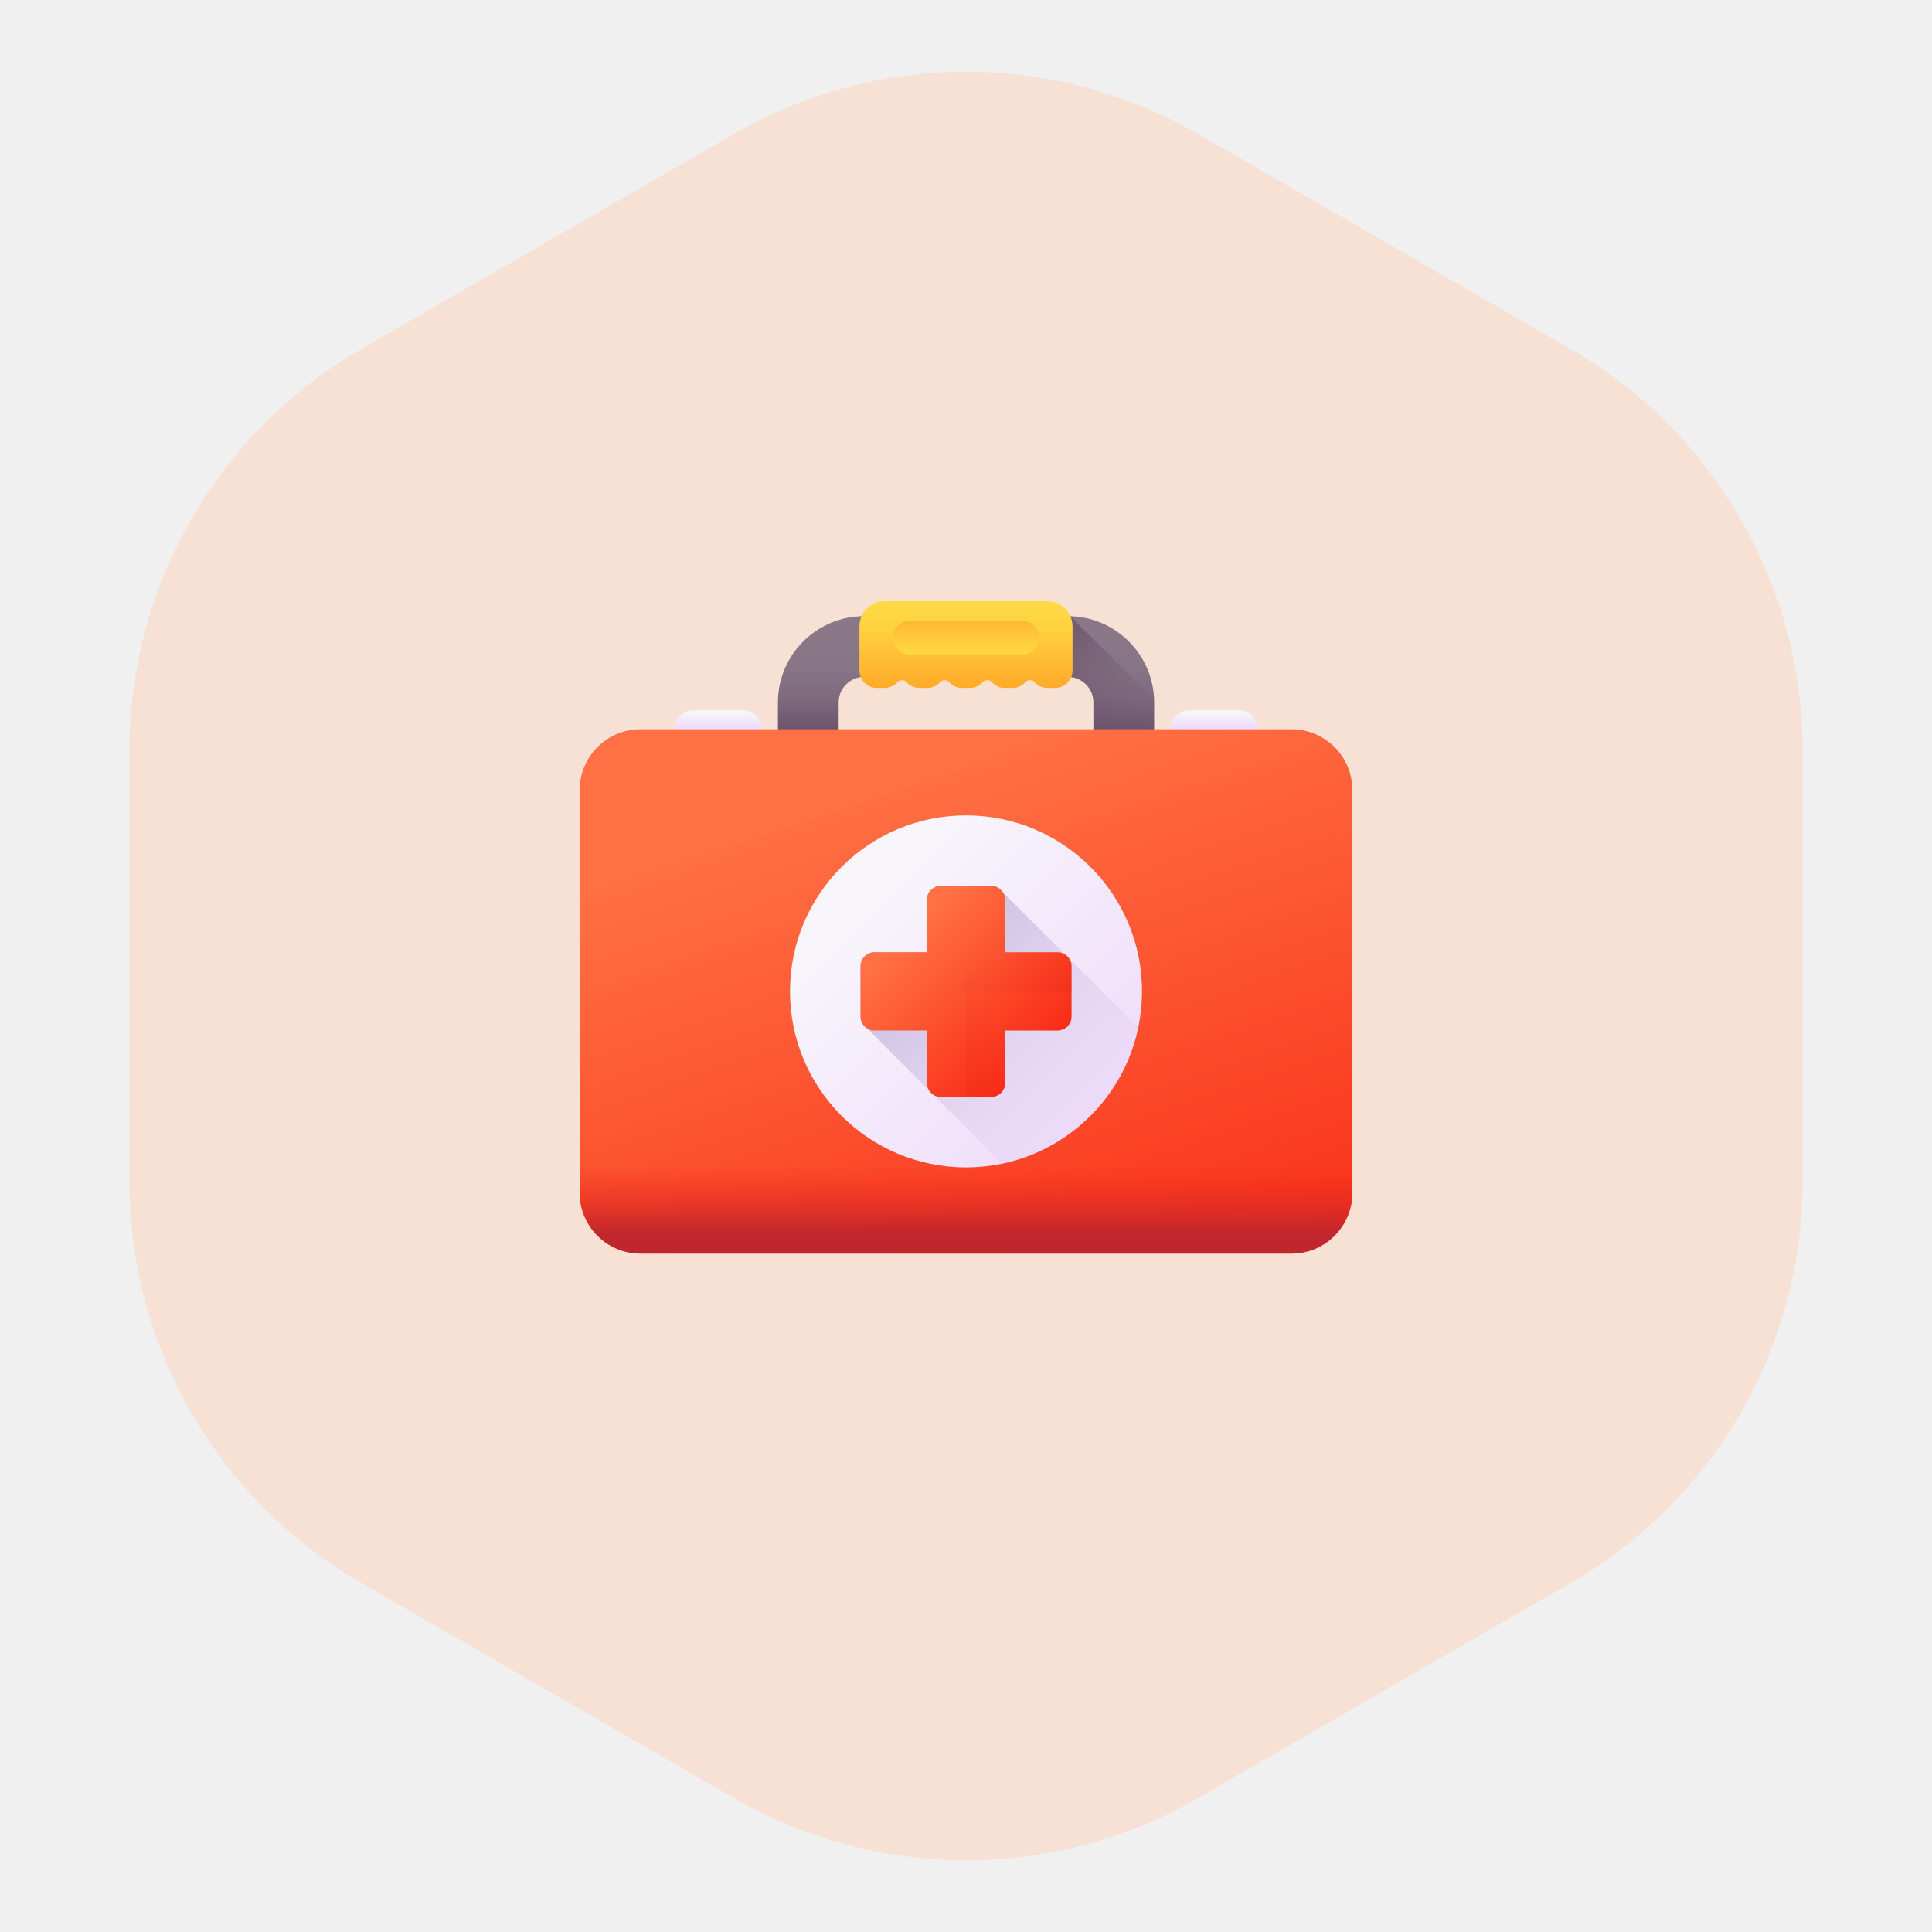
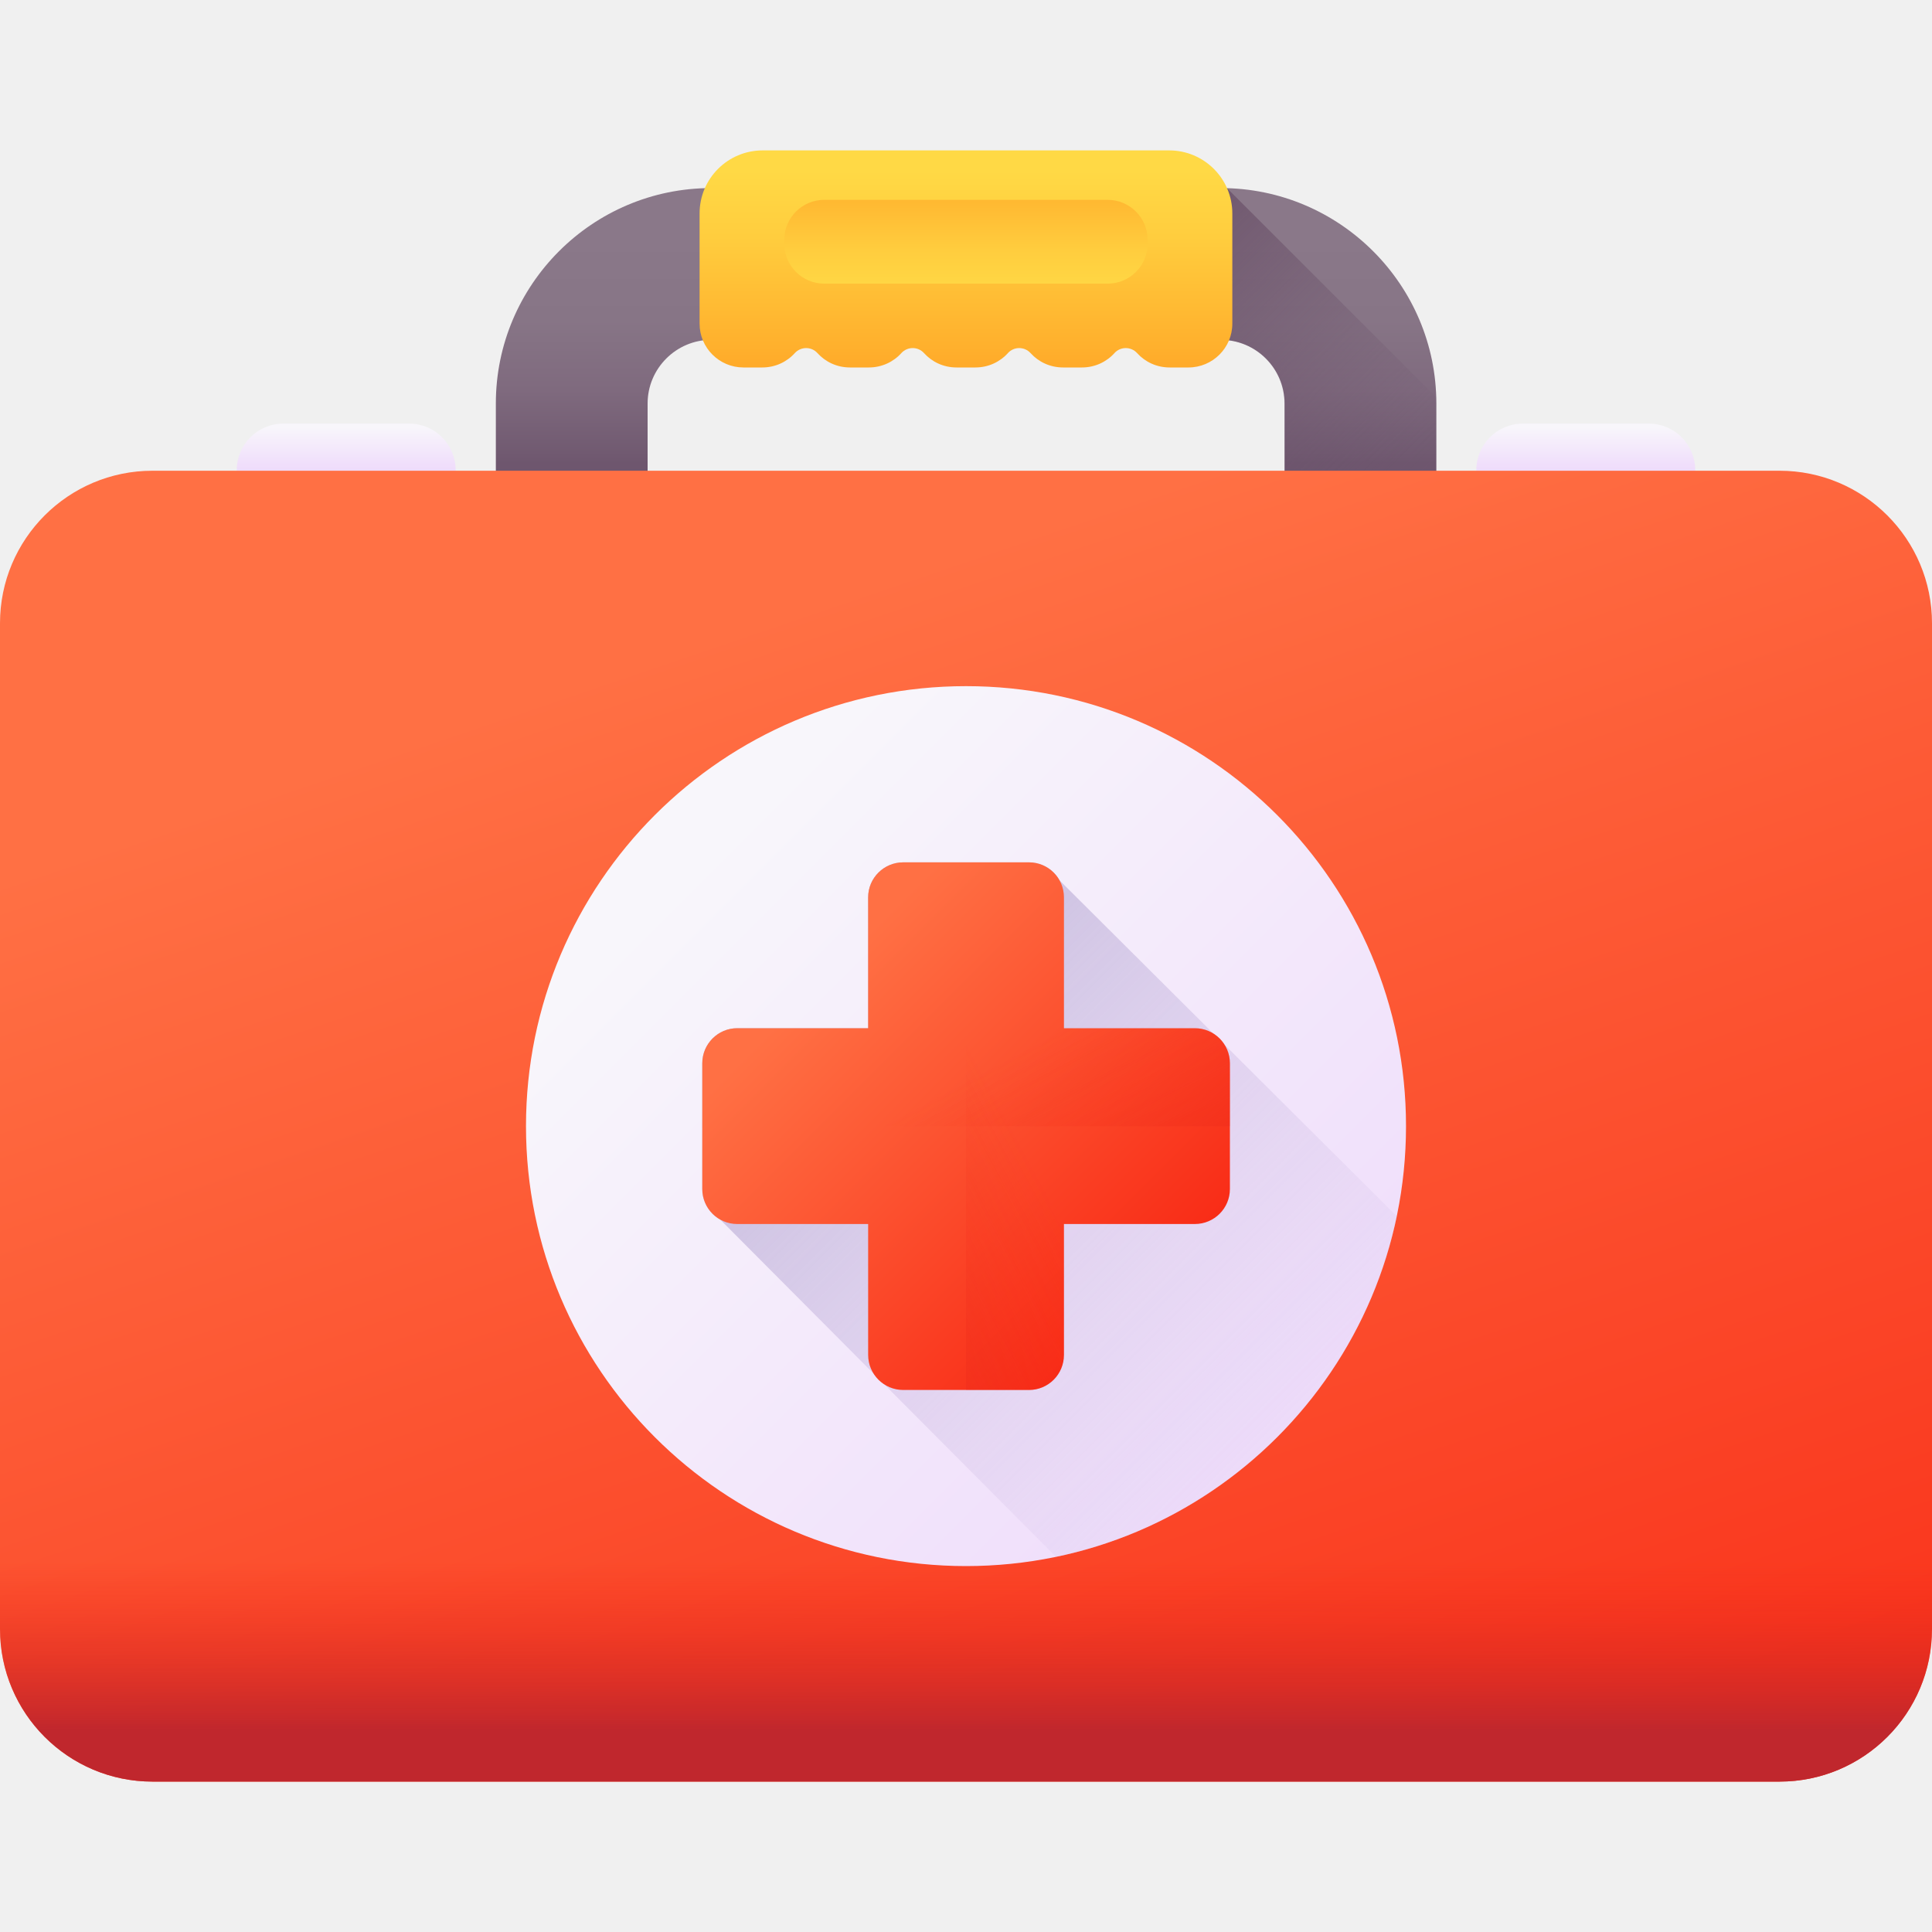
- <svg xmlns="http://www.w3.org/2000/svg" width="50" height="50" viewBox="0 0 50 50" fill="none">
-   <path opacity="0.5" d="M19 3.464C22.713 1.321 27.287 1.321 31 3.464L40.651 9.036C44.363 11.18 46.651 15.141 46.651 19.428V30.572C46.651 34.859 44.363 38.821 40.651 40.964L31 46.536C27.287 48.679 22.713 48.679 19 46.536L9.349 40.964C5.637 38.821 3.349 34.859 3.349 30.572V19.428C3.349 15.141 5.637 11.18 9.349 9.036L19 3.464Z" fill="#FDD1B7" />
-   <g clip-path="url(#clip0_923_189)">
-     <path d="M19.718 19.011H17.451V18.868C17.451 18.601 17.667 18.385 17.934 18.385H19.235C19.501 18.385 19.718 18.601 19.718 18.868V19.011Z" fill="url(#paint0_linear_923_189)" />
-     <path d="M32.55 19.011H30.283V18.868C30.283 18.601 30.499 18.385 30.766 18.385H32.067C32.333 18.385 32.55 18.601 32.55 18.868V19.011Z" fill="url(#paint1_linear_923_189)" />
-     <path d="M29.869 19.792H28.298V18.177C28.298 17.814 28.002 17.518 27.639 17.518H22.363C22 17.518 21.704 17.814 21.704 18.177V19.792H20.133V18.177C20.133 16.947 21.133 15.947 22.363 15.947H27.639C28.869 15.947 29.869 16.948 29.869 18.177V19.792Z" fill="url(#paint2_linear_923_189)" />
-     <path d="M29.867 19.792V18.177C29.867 18.155 29.866 18.133 29.866 18.111L27.703 15.949C27.681 15.948 27.659 15.947 27.637 15.947H27.195V17.518H27.637C28.001 17.518 28.296 17.814 28.296 18.177V19.792H29.867V19.792Z" fill="url(#paint3_linear_923_189)" />
-     <path d="M27.104 15.557C27.465 15.557 27.757 15.85 27.757 16.21V17.35C27.757 17.601 27.553 17.804 27.303 17.804H27.108C26.974 17.804 26.854 17.747 26.771 17.655C26.708 17.586 26.599 17.586 26.537 17.655C26.454 17.747 26.334 17.804 26.2 17.804H26.005C25.871 17.804 25.751 17.747 25.668 17.655C25.605 17.586 25.496 17.586 25.434 17.655C25.351 17.747 25.231 17.804 25.097 17.804H24.902C24.768 17.804 24.648 17.747 24.565 17.655C24.503 17.586 24.394 17.586 24.331 17.655C24.248 17.747 24.128 17.804 23.994 17.804H23.799C23.665 17.804 23.545 17.747 23.462 17.655C23.4 17.586 23.291 17.586 23.228 17.655C23.145 17.747 23.025 17.804 22.891 17.804H22.696C22.446 17.804 22.242 17.601 22.242 17.35V16.21C22.242 15.85 22.534 15.557 22.895 15.557H27.104Z" fill="url(#paint4_linear_923_189)" />
-     <path d="M26.467 16.936H23.532C23.304 16.936 23.119 16.752 23.119 16.523V16.482C23.119 16.254 23.304 16.069 23.532 16.069H26.467C26.695 16.069 26.88 16.254 26.88 16.482V16.523C26.88 16.752 26.695 16.936 26.467 16.936Z" fill="url(#paint5_linear_923_189)" />
-     <path d="M33.421 32.443H16.579C15.707 32.443 15 31.736 15 30.863V20.452C15 19.58 15.707 18.873 16.579 18.873H33.421C34.293 18.873 35 19.58 35 20.452V30.863C35 31.736 34.293 32.443 33.421 32.443Z" fill="url(#paint6_linear_923_189)" />
-     <path d="M15 27.832V30.863C15 31.736 15.707 32.443 16.579 32.443H33.421C34.293 32.443 35 31.736 35 30.863V27.832H15Z" fill="url(#paint7_linear_923_189)" />
-     <path d="M25 30.212C27.515 30.212 29.555 28.173 29.555 25.658C29.555 23.142 27.515 21.103 25 21.103C22.485 21.103 20.445 23.142 20.445 25.658C20.445 28.173 22.485 30.212 25 30.212Z" fill="url(#paint8_linear_923_189)" />
-     <path d="M29.46 26.59L25.97 23.115C25.908 23.003 25.789 22.927 25.651 22.927H24.35C24.15 22.927 23.987 23.089 23.987 23.289V24.644H22.632C22.432 24.644 22.27 24.807 22.27 25.007V26.308C22.27 26.446 22.346 26.565 22.458 26.627L25.932 30.117C27.7 29.75 29.092 28.358 29.46 26.59Z" fill="url(#paint9_linear_923_189)" />
-     <path d="M27.369 26.671H26.014V28.026C26.014 28.227 25.852 28.389 25.651 28.389H24.35C24.15 28.389 23.987 28.227 23.987 28.026V26.671H22.632C22.432 26.671 22.27 26.509 22.27 26.308V25.007C22.27 24.807 22.432 24.644 22.632 24.644H23.987V23.289C23.987 23.089 24.15 22.927 24.35 22.927H25.651C25.852 22.927 26.014 23.089 26.014 23.289V24.644H27.369C27.57 24.644 27.732 24.807 27.732 25.007V26.308C27.732 26.509 27.57 26.671 27.369 26.671Z" fill="url(#paint10_linear_923_189)" />
-     <path d="M25.651 28.389H25V22.927H25.651C25.851 22.927 26.014 23.089 26.014 23.289V28.026C26.014 28.227 25.851 28.389 25.651 28.389Z" fill="url(#paint11_linear_923_189)" />
-     <path d="M27.732 25.007V25.658H22.27V25.007C22.27 24.807 22.432 24.644 22.632 24.644H27.369C27.57 24.644 27.732 24.807 27.732 25.007Z" fill="url(#paint12_linear_923_189)" />
+ <svg xmlns="http://www.w3.org/2000/svg" width="20" height="20" viewBox="0 0 20 20" fill="none">
+   <g clip-path="url(#clip0_534_52464)">
+     <path d="M4.717 5.011H2.451V4.868C2.451 4.601 2.667 4.385 2.934 4.385H4.235C4.501 4.385 4.717 4.601 4.717 4.868V5.011Z" fill="url(#paint0_linear_534_52464)" />
+     <path d="M17.549 5.011H15.283V4.868C15.283 4.601 15.499 4.385 15.766 4.385H17.067C17.333 4.385 17.549 4.601 17.549 4.868V5.011Z" fill="url(#paint1_linear_534_52464)" />
+     <path d="M14.869 5.792H13.298V4.177C13.298 3.814 13.002 3.518 12.639 3.518H7.363C7 3.518 6.704 3.814 6.704 4.177V5.792H5.133V4.177C5.133 2.947 6.133 1.947 7.363 1.947H12.639C13.868 1.947 14.869 2.947 14.869 4.177V5.792Z" fill="url(#paint2_linear_534_52464)" />
+     <path d="M14.867 5.792V4.177C14.867 4.155 14.866 4.133 14.866 4.111L12.703 1.949C12.681 1.948 12.659 1.947 12.637 1.947H12.195V3.518H12.637C13.001 3.518 13.296 3.814 13.296 4.177V5.792H14.867V5.792Z" fill="url(#paint3_linear_534_52464)" />
+     <path d="M12.104 1.557C12.464 1.557 12.757 1.849 12.757 2.21V3.35C12.757 3.601 12.553 3.804 12.303 3.804H12.108C11.974 3.804 11.854 3.747 11.771 3.655C11.708 3.586 11.599 3.586 11.537 3.655C11.454 3.747 11.334 3.804 11.2 3.804H11.005C10.871 3.804 10.751 3.747 10.668 3.655C10.605 3.586 10.496 3.586 10.434 3.655C10.351 3.747 10.231 3.804 10.097 3.804H9.902C9.768 3.804 9.648 3.747 9.565 3.655C9.503 3.586 9.394 3.586 9.331 3.655C9.248 3.747 9.128 3.804 8.994 3.804H8.799C8.665 3.804 8.545 3.747 8.462 3.655C8.4 3.586 8.291 3.586 8.228 3.655C8.145 3.747 8.025 3.804 7.891 3.804H7.696C7.446 3.804 7.242 3.601 7.242 3.35V2.21C7.242 1.849 7.534 1.557 7.895 1.557H12.104Z" fill="url(#paint4_linear_534_52464)" />
+     <path d="M11.467 2.936H8.532C8.304 2.936 8.119 2.751 8.119 2.523V2.482C8.119 2.254 8.304 2.069 8.532 2.069H11.467C11.695 2.069 11.88 2.254 11.88 2.482V2.523C11.88 2.751 11.695 2.936 11.467 2.936Z" fill="url(#paint5_linear_534_52464)" />
+     <path d="M18.421 18.443H1.579C0.707 18.443 0 17.736 0 16.863V6.452C0 5.58 0.707 4.873 1.579 4.873H18.421C19.293 4.873 20 5.58 20 6.452V16.863C20 17.736 19.293 18.443 18.421 18.443Z" fill="url(#paint6_linear_534_52464)" />
+     <path d="M0 13.832V16.863C0 17.736 0.707 18.443 1.579 18.443H18.421C19.293 18.443 20 17.736 20 16.863V13.832H0Z" fill="url(#paint7_linear_534_52464)" />
+     <path d="M10 16.212C12.515 16.212 14.555 14.173 14.555 11.658C14.555 9.142 12.515 7.103 10 7.103C7.485 7.103 5.445 9.142 5.445 11.658C5.445 14.173 7.485 16.212 10 16.212Z" fill="url(#paint8_linear_534_52464)" />
+     <path d="M14.46 12.591L10.97 9.115C10.908 9.003 10.789 8.927 10.652 8.927H9.35C9.15 8.927 8.987 9.089 8.987 9.289V10.644H7.632C7.432 10.644 7.27 10.807 7.27 11.007V12.309C7.27 12.446 7.346 12.565 7.458 12.627L10.932 16.117C12.7 15.749 14.092 14.358 14.46 12.591Z" fill="url(#paint9_linear_534_52464)" />
+     <path d="M12.369 12.671H11.014V14.026C11.014 14.227 10.852 14.389 10.652 14.389H9.35C9.15 14.389 8.987 14.227 8.987 14.026V12.671H7.632C7.432 12.671 7.27 12.509 7.27 12.309V11.007C7.27 10.807 7.432 10.644 7.632 10.644H8.987V9.289C8.987 9.089 9.15 8.927 9.35 8.927H10.652C10.852 8.927 11.014 9.089 11.014 9.289V10.644H12.369C12.57 10.644 12.732 10.807 12.732 11.007V12.309C12.732 12.509 12.569 12.671 12.369 12.671Z" fill="url(#paint10_linear_534_52464)" />
+     <path d="M10.651 14.389H10V8.927H10.651C10.851 8.927 11.014 9.089 11.014 9.289V14.026C11.014 14.226 10.851 14.389 10.651 14.389Z" fill="url(#paint11_linear_534_52464)" />
+     <path d="M12.732 11.007V11.658H7.27V11.007C7.27 10.807 7.432 10.644 7.632 10.644H12.369C12.569 10.644 12.732 10.807 12.732 11.007Z" fill="url(#paint12_linear_534_52464)" />
  </g>
  <defs>
-     <linearGradient id="paint0_linear_923_189" x1="18.584" y1="18.42" x2="18.584" y2="18.853" gradientUnits="userSpaceOnUse">
+     <linearGradient id="paint0_linear_534_52464" x1="3.584" y1="4.42" x2="3.584" y2="4.853" gradientUnits="userSpaceOnUse">
      <stop stop-color="#F8F6FB" />
      <stop offset="1" stop-color="#EFDCFB" />
    </linearGradient>
-     <linearGradient id="paint1_linear_923_189" x1="31.416" y1="18.42" x2="31.416" y2="18.853" gradientUnits="userSpaceOnUse">
+     <linearGradient id="paint1_linear_534_52464" x1="16.416" y1="4.42" x2="16.416" y2="4.853" gradientUnits="userSpaceOnUse">
      <stop stop-color="#F8F6FB" />
      <stop offset="1" stop-color="#EFDCFB" />
    </linearGradient>
-     <linearGradient id="paint2_linear_923_189" x1="25.001" y1="16.464" x2="25.001" y2="18.798" gradientUnits="userSpaceOnUse">
+     <linearGradient id="paint2_linear_534_52464" x1="10.001" y1="2.464" x2="10.001" y2="4.798" gradientUnits="userSpaceOnUse">
      <stop stop-color="#8A7889" />
      <stop offset="0.364" stop-color="#877586" />
      <stop offset="0.675" stop-color="#7F6A7E" />
      <stop offset="0.967" stop-color="#705970" />
      <stop offset="1" stop-color="#6E566E" />
    </linearGradient>
-     <linearGradient id="paint3_linear_923_189" x1="29.379" y1="19.25" x2="25.258" y2="15.128" gradientUnits="userSpaceOnUse">
+     <linearGradient id="paint3_linear_534_52464" x1="14.379" y1="5.25" x2="10.258" y2="1.128" gradientUnits="userSpaceOnUse">
      <stop stop-color="#6E566E" stop-opacity="0" />
      <stop offset="0.294" stop-color="#674D66" stop-opacity="0.294" />
      <stop offset="1" stop-color="#593B56" />
    </linearGradient>
-     <linearGradient id="paint4_linear_923_189" x1="24.999" y1="15.766" x2="24.999" y2="18.028" gradientUnits="userSpaceOnUse">
+     <linearGradient id="paint4_linear_534_52464" x1="9.999" y1="1.766" x2="9.999" y2="4.028" gradientUnits="userSpaceOnUse">
      <stop stop-color="#FFD945" />
      <stop offset="0.304" stop-color="#FFCD3E" />
      <stop offset="0.856" stop-color="#FFAD2B" />
      <stop offset="1" stop-color="#FFA325" />
    </linearGradient>
-     <linearGradient id="paint5_linear_923_189" x1="25" y1="17.029" x2="25" y2="15.588" gradientUnits="userSpaceOnUse">
+     <linearGradient id="paint5_linear_534_52464" x1="10" y1="3.029" x2="10" y2="1.588" gradientUnits="userSpaceOnUse">
      <stop stop-color="#FFD945" />
      <stop offset="0.304" stop-color="#FFCD3E" />
      <stop offset="0.856" stop-color="#FFAD2B" />
      <stop offset="1" stop-color="#FFA325" />
    </linearGradient>
-     <linearGradient id="paint6_linear_923_189" x1="23.184" y1="20.317" x2="28.709" y2="36.567" gradientUnits="userSpaceOnUse">
+     <linearGradient id="paint6_linear_534_52464" x1="8.184" y1="6.317" x2="13.709" y2="22.567" gradientUnits="userSpaceOnUse">
      <stop stop-color="#FF7044" />
      <stop offset="1" stop-color="#F82814" />
    </linearGradient>
-     <linearGradient id="paint7_linear_923_189" x1="25" y1="30.162" x2="25" y2="31.909" gradientUnits="userSpaceOnUse">
+     <linearGradient id="paint7_linear_534_52464" x1="10" y1="16.162" x2="10" y2="17.909" gradientUnits="userSpaceOnUse">
      <stop stop-color="#F82814" stop-opacity="0" />
      <stop offset="1" stop-color="#C0272D" />
    </linearGradient>
-     <linearGradient id="paint8_linear_923_189" x1="22.249" y1="22.907" x2="28.606" y2="29.264" gradientUnits="userSpaceOnUse">
+     <linearGradient id="paint8_linear_534_52464" x1="7.249" y1="8.907" x2="13.606" y2="15.264" gradientUnits="userSpaceOnUse">
      <stop stop-color="#F8F6FB" />
      <stop offset="1" stop-color="#EFDCFB" />
    </linearGradient>
-     <linearGradient id="paint9_linear_923_189" x1="29.973" y1="30.63" x2="19.728" y2="20.385" gradientUnits="userSpaceOnUse">
+     <linearGradient id="paint9_linear_534_52464" x1="14.973" y1="16.63" x2="4.728" y2="6.385" gradientUnits="userSpaceOnUse">
      <stop stop-color="#EFDCFB" stop-opacity="0" />
      <stop offset="0.486" stop-color="#BAAAD6" stop-opacity="0.486" />
      <stop offset="1" stop-color="#8679B2" />
    </linearGradient>
-     <linearGradient id="paint10_linear_923_189" x1="23.492" y1="24.149" x2="26.978" y2="27.635" gradientUnits="userSpaceOnUse">
+     <linearGradient id="paint10_linear_534_52464" x1="8.492" y1="10.149" x2="11.978" y2="13.635" gradientUnits="userSpaceOnUse">
      <stop stop-color="#FF7044" />
      <stop offset="1" stop-color="#F82814" />
    </linearGradient>
-     <linearGradient id="paint11_linear_923_189" x1="25.464" y1="25.608" x2="20.13" y2="28.467" gradientUnits="userSpaceOnUse">
+     <linearGradient id="paint11_linear_534_52464" x1="10.464" y1="11.608" x2="5.13" y2="14.467" gradientUnits="userSpaceOnUse">
      <stop stop-color="#F82814" stop-opacity="0" />
      <stop offset="1" stop-color="#C0272D" />
    </linearGradient>
-     <linearGradient id="paint12_linear_923_189" x1="24.951" y1="25.193" x2="27.81" y2="30.528" gradientUnits="userSpaceOnUse">
+     <linearGradient id="paint12_linear_534_52464" x1="9.951" y1="11.193" x2="12.81" y2="16.528" gradientUnits="userSpaceOnUse">
      <stop stop-color="#F82814" stop-opacity="0" />
      <stop offset="1" stop-color="#C0272D" />
    </linearGradient>
-     <clipPath id="clip0_923_189">
-       <rect width="20" height="20" fill="white" transform="translate(15 14)" />
+     <clipPath id="clip0_534_52464">
+       <rect width="20" height="20" fill="white" />
    </clipPath>
  </defs>
</svg>
